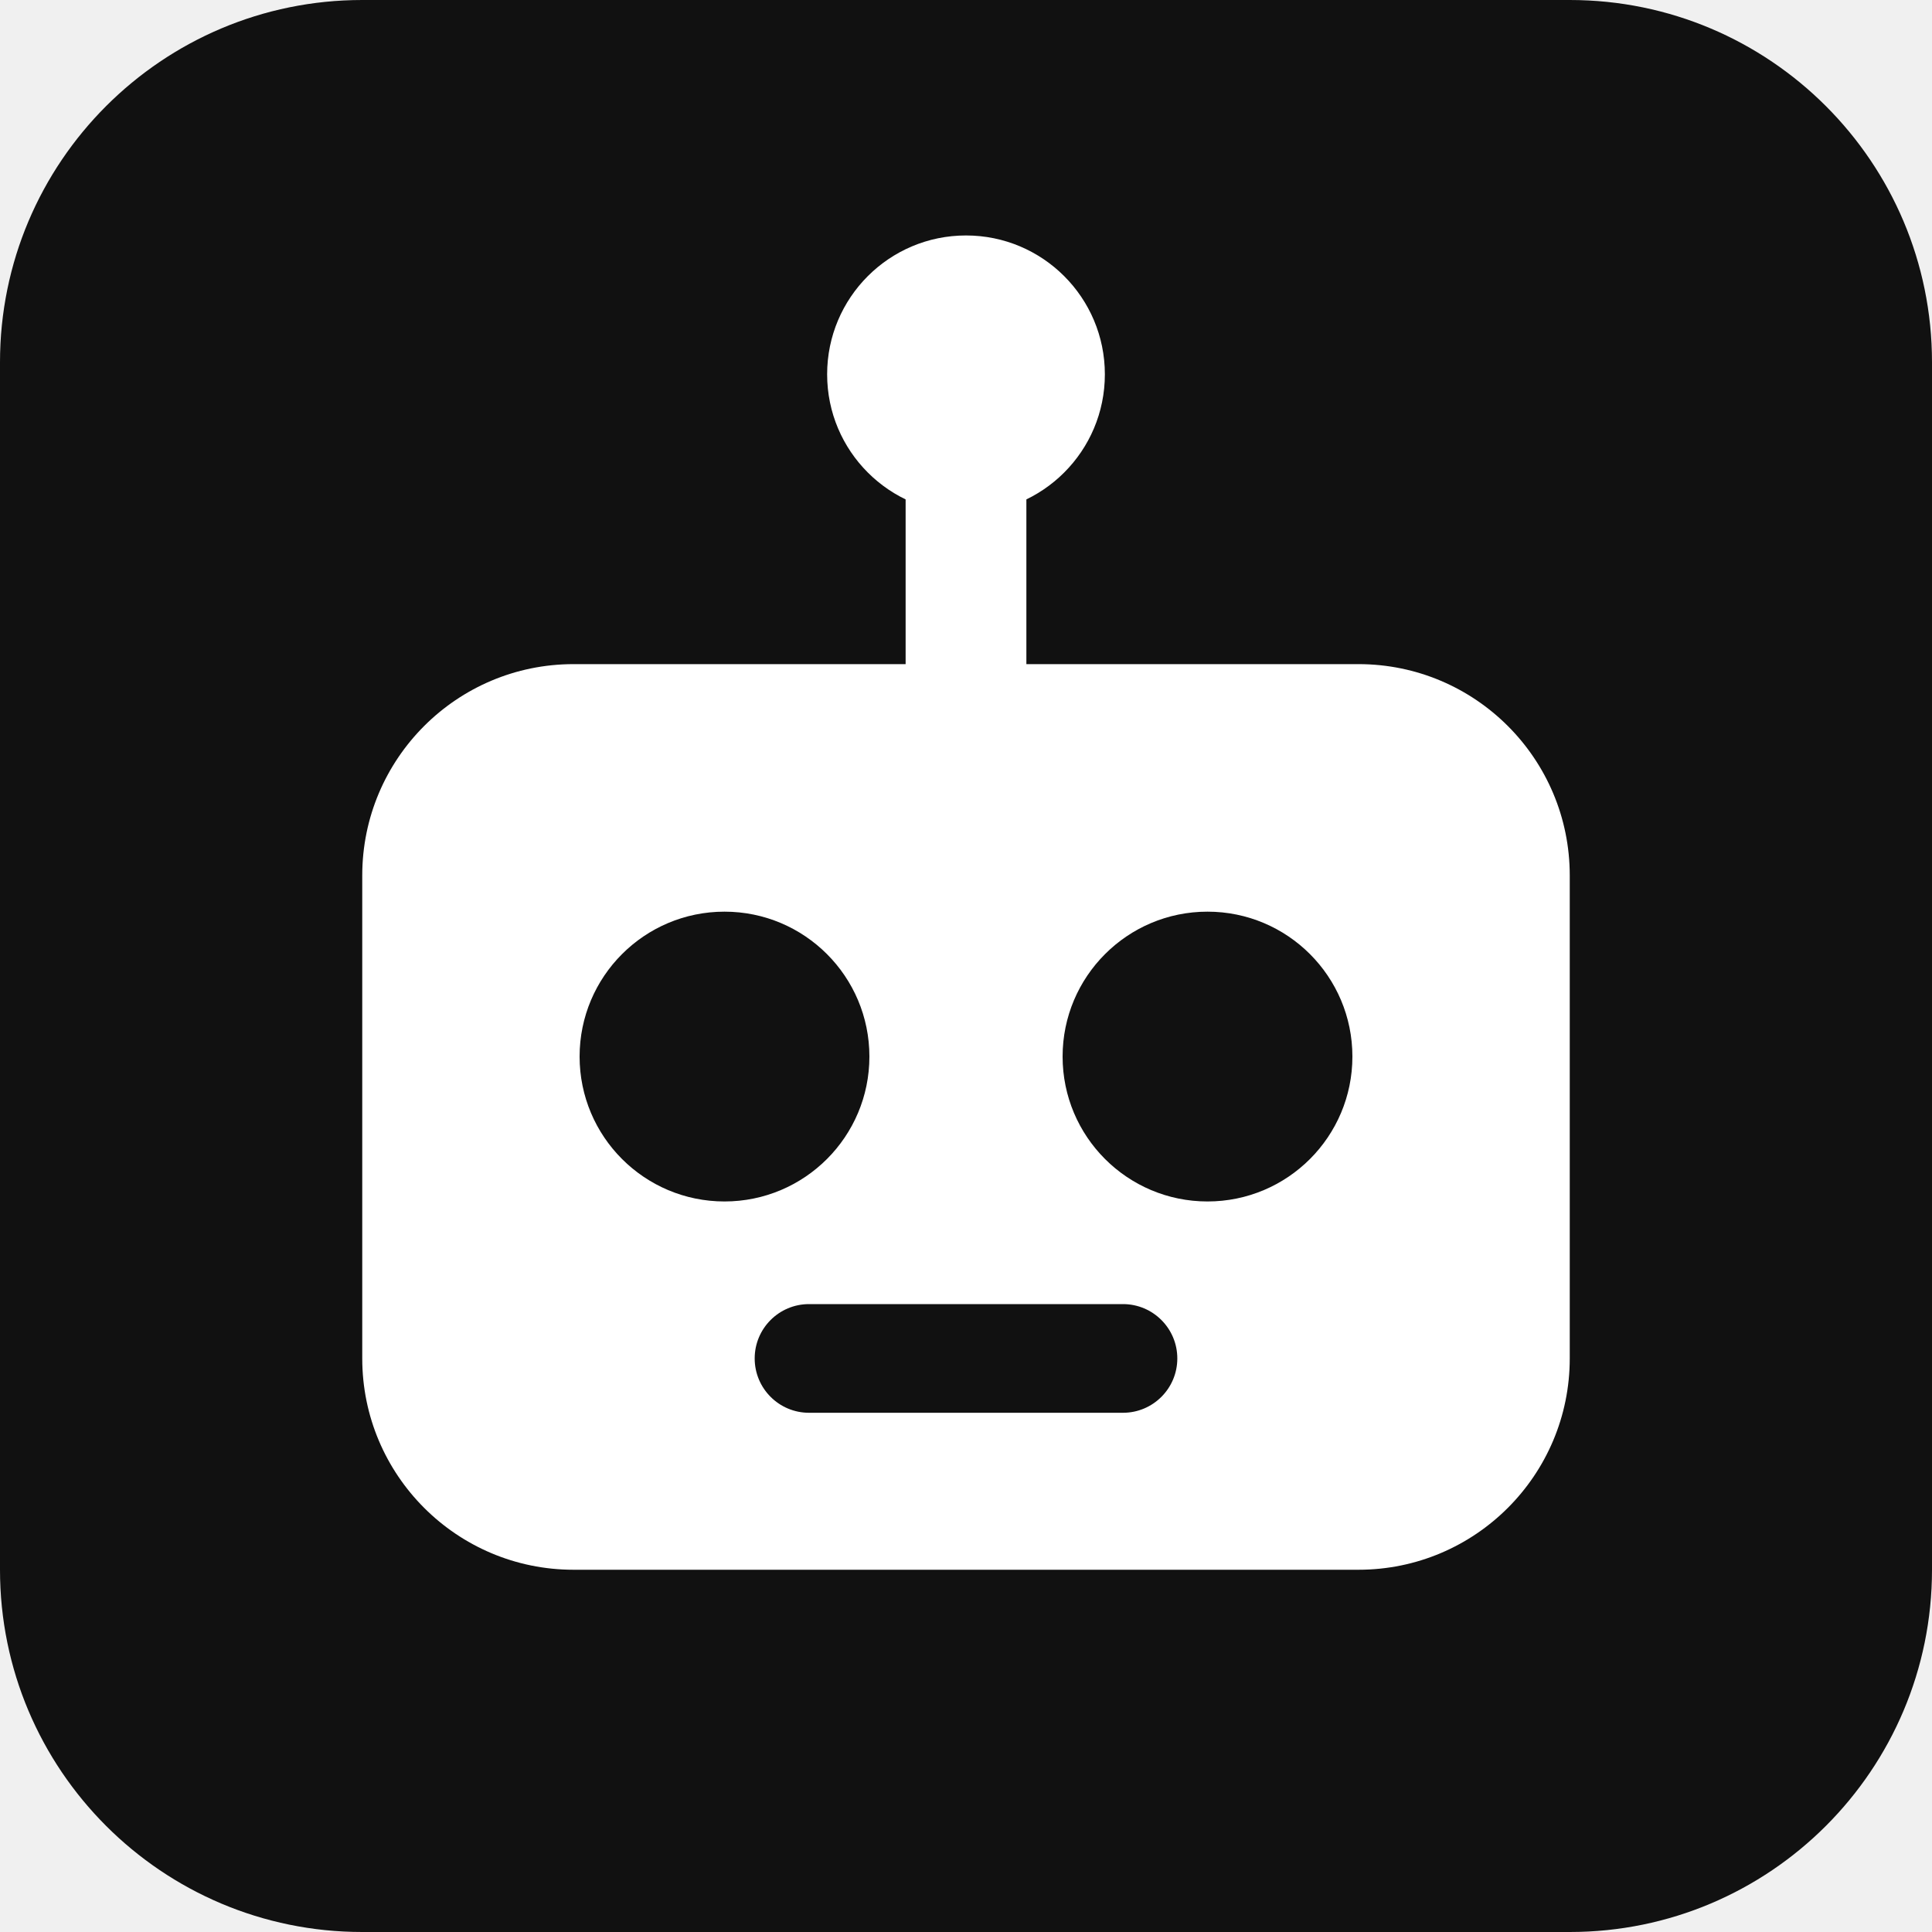
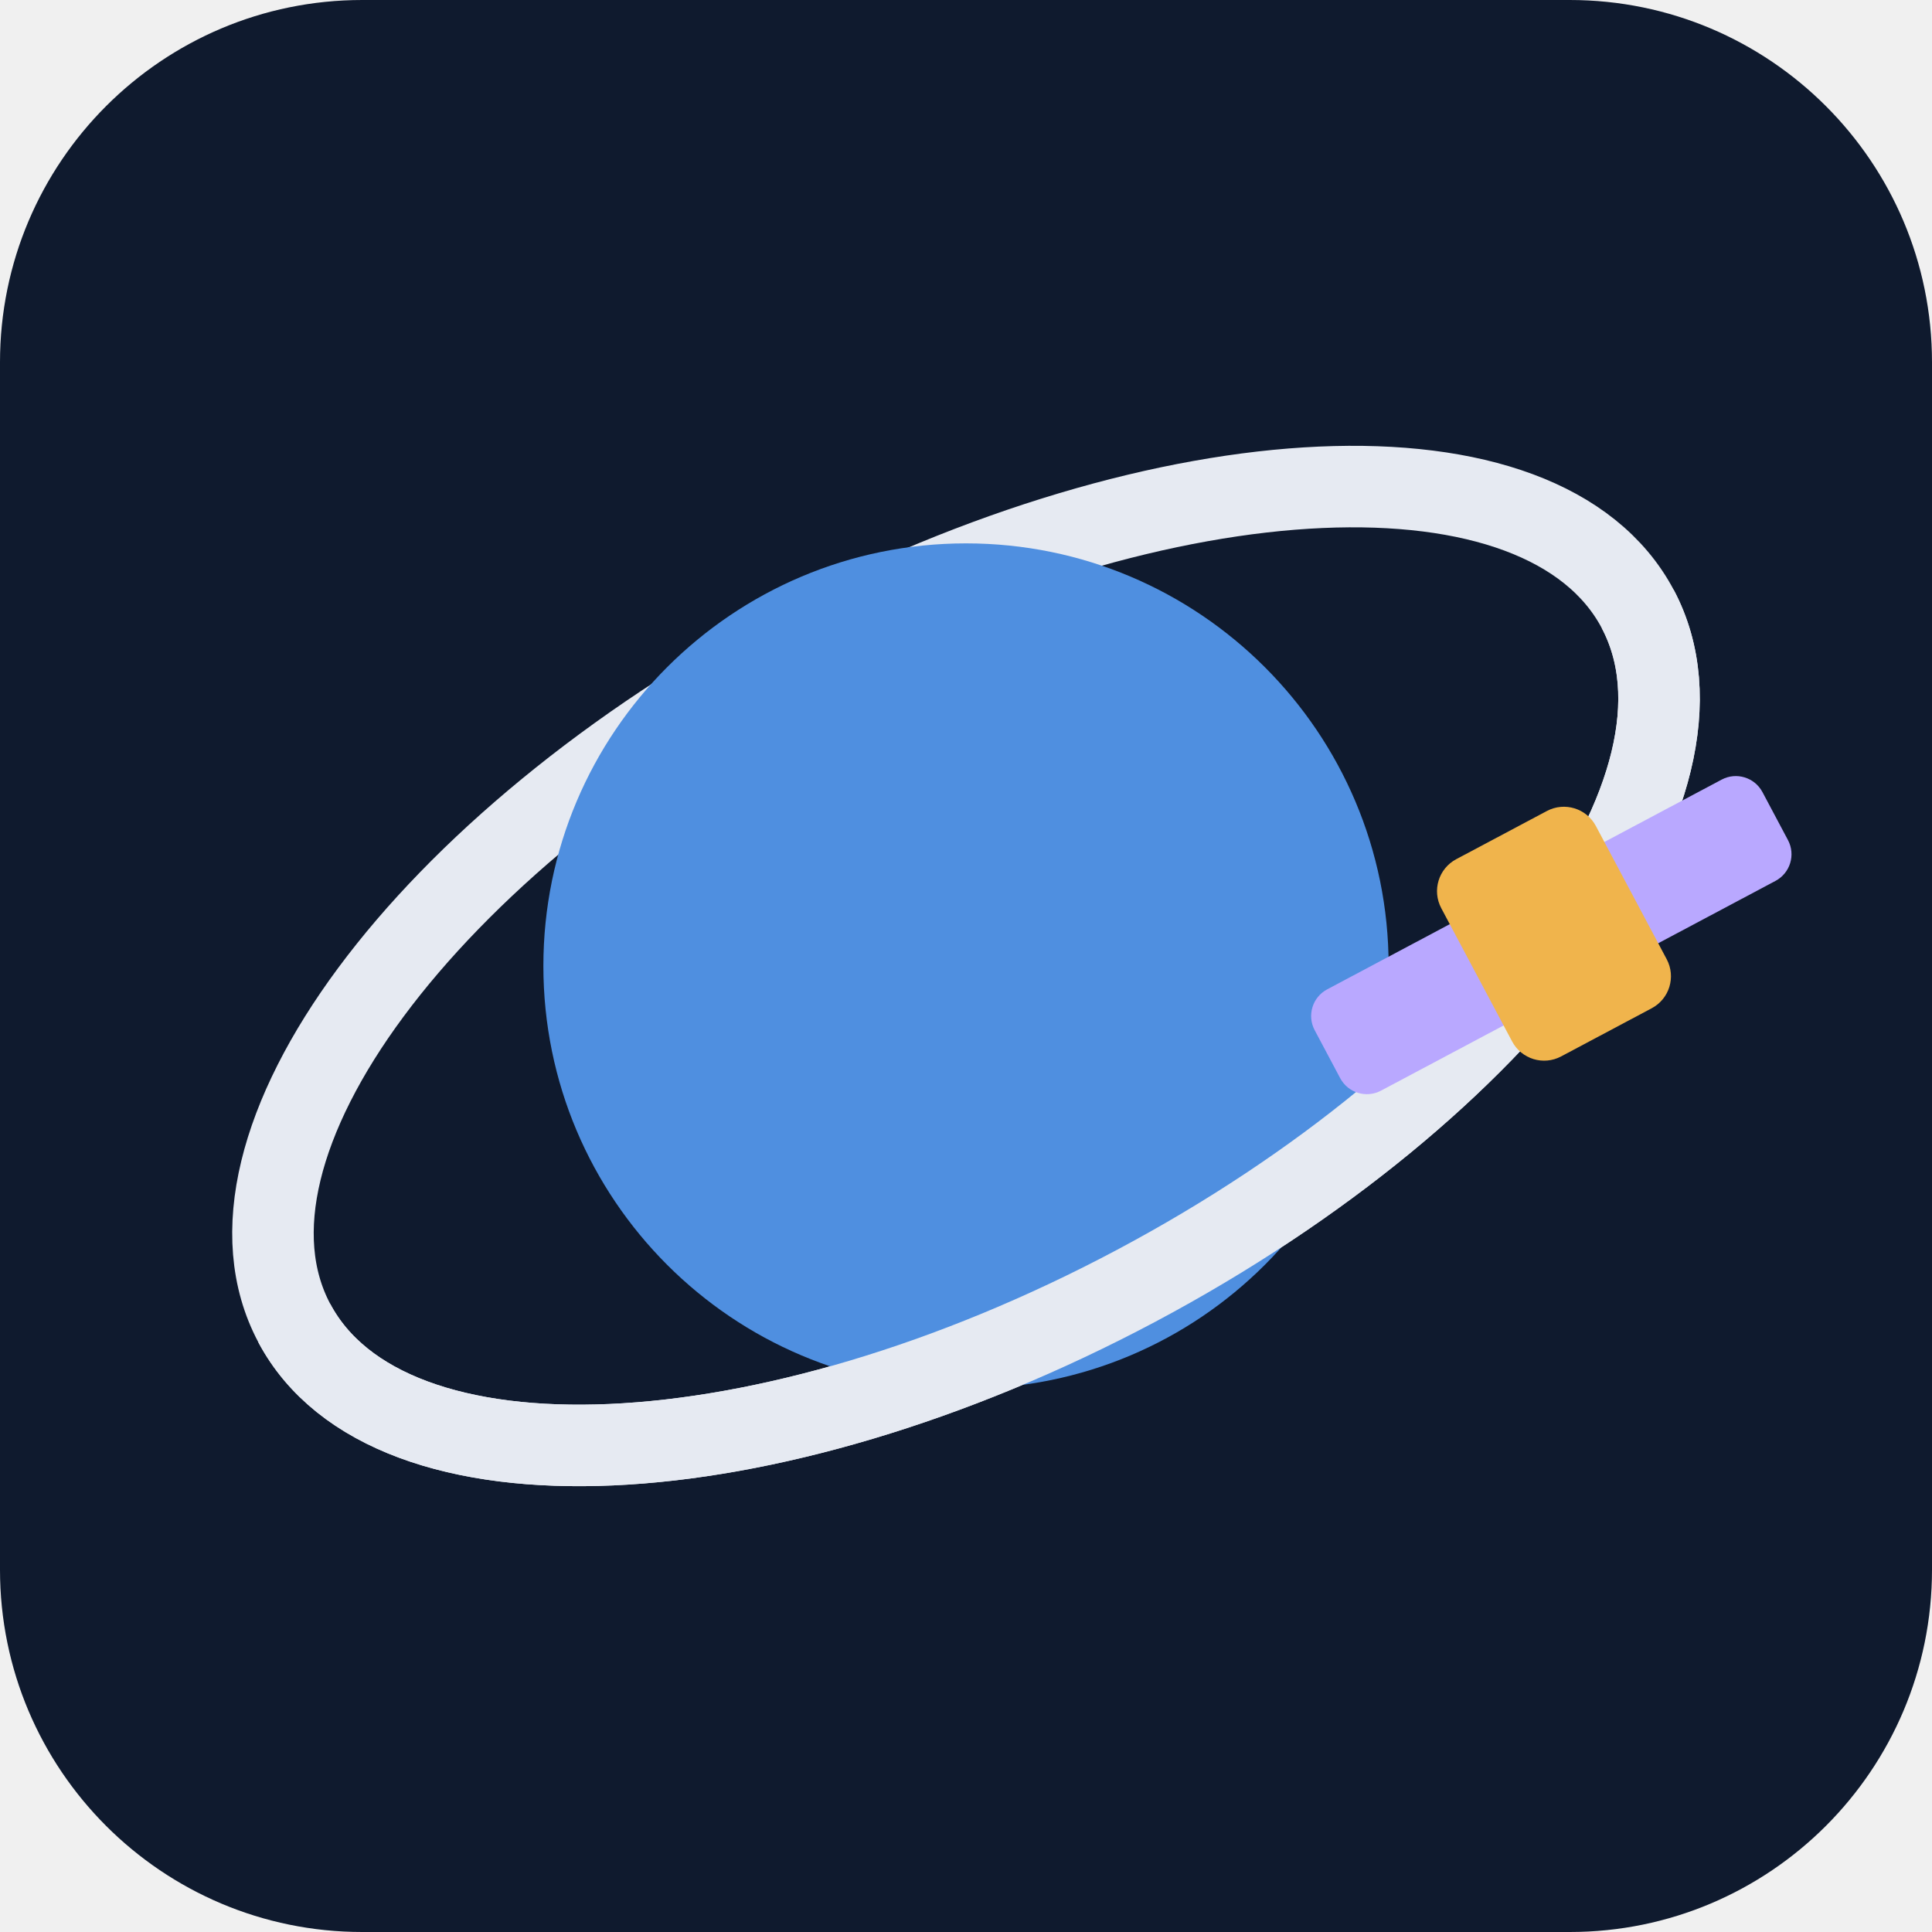
<svg xmlns="http://www.w3.org/2000/svg" viewBox="0 0 32 32">
-   <style>.bg{fill:#111}.fg{fill:#fff}@media (prefers-color-scheme:dark){.bg{fill:#ececec}.fg{fill:#121212}}</style>
+   <style>.bg{fill:#0f1a2e}.earth{fill:#4f8fe0}.orbit{fill:none;stroke:#e6eaf2;stroke-width:1.35}.panel{fill:#b9a8ff}.sat{fill:#f0b44c}@media (prefers-color-scheme:dark){.bg{fill:#e6eaf2}.earth{fill:#1d5fbf}.orbit{stroke:#0f1a2e}.panel{fill:#5a3fc0}.sat{fill:#8a5a00}}</style>
  <rect class="bg" width="32" height="32" rx="6" />
-   <g class="fg">
-     <circle cx="16" cy="6.2" r="2.3" />
-     <rect x="15" y="7" width="2" height="5" />
-     <rect x="6" y="11" width="20" height="15" rx="3.5" />
-   </g>
-   <g class="bg">
-     <circle cx="12" cy="17.5" r="2.4" />
-     <circle cx="20" cy="17.5" r="2.4" />
-     <rect x="12.5" y="21.6" width="7" height="1.8" rx=".9" />
+   <g transform="rotate(-28 16 16)">
+     <ellipse class="orbit" cx="16" cy="16" rx="12.6" ry="6" />
+     <circle class="earth" cx="16" cy="16" r="7" transform="rotate(28 16 16)" />
+     <path class="orbit" d="M3.4 16A12.6 6 0 0 0 28.6 16" />
+     <rect class="panel" x="20.6" y="19.15" width="8.4" height="1.9" rx=".5" />
+     <rect class="sat" x="23.4" y="18.25" width="2.9" height="3.7" rx=".6" />
  </g>
</svg>
